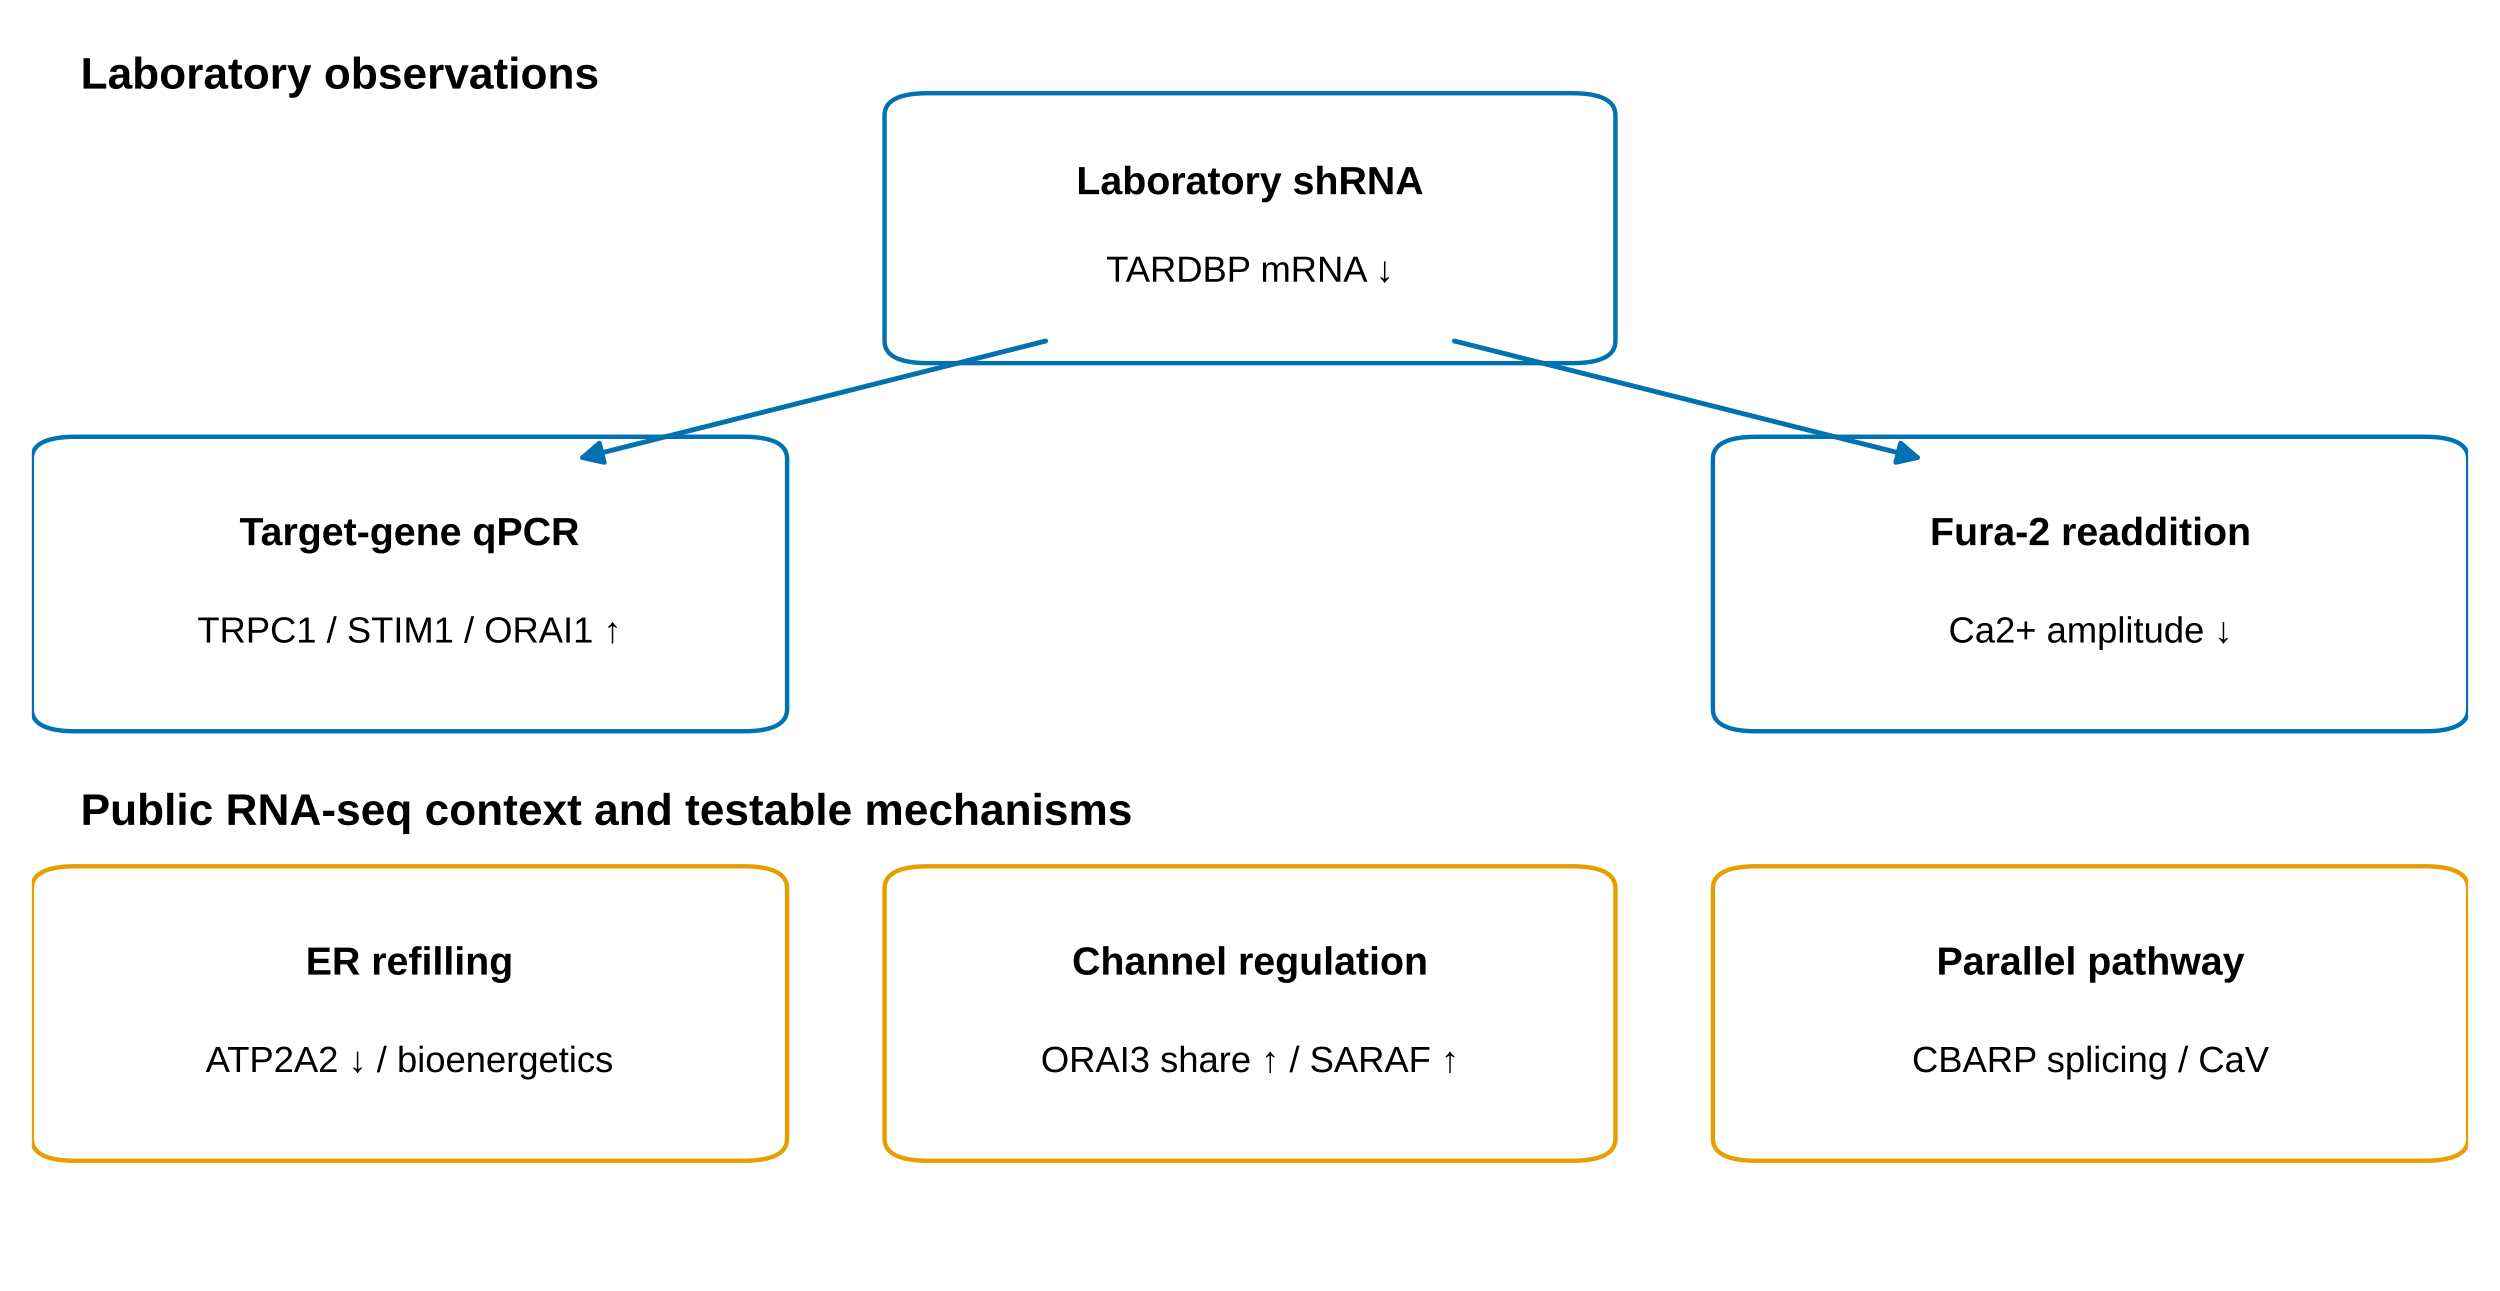
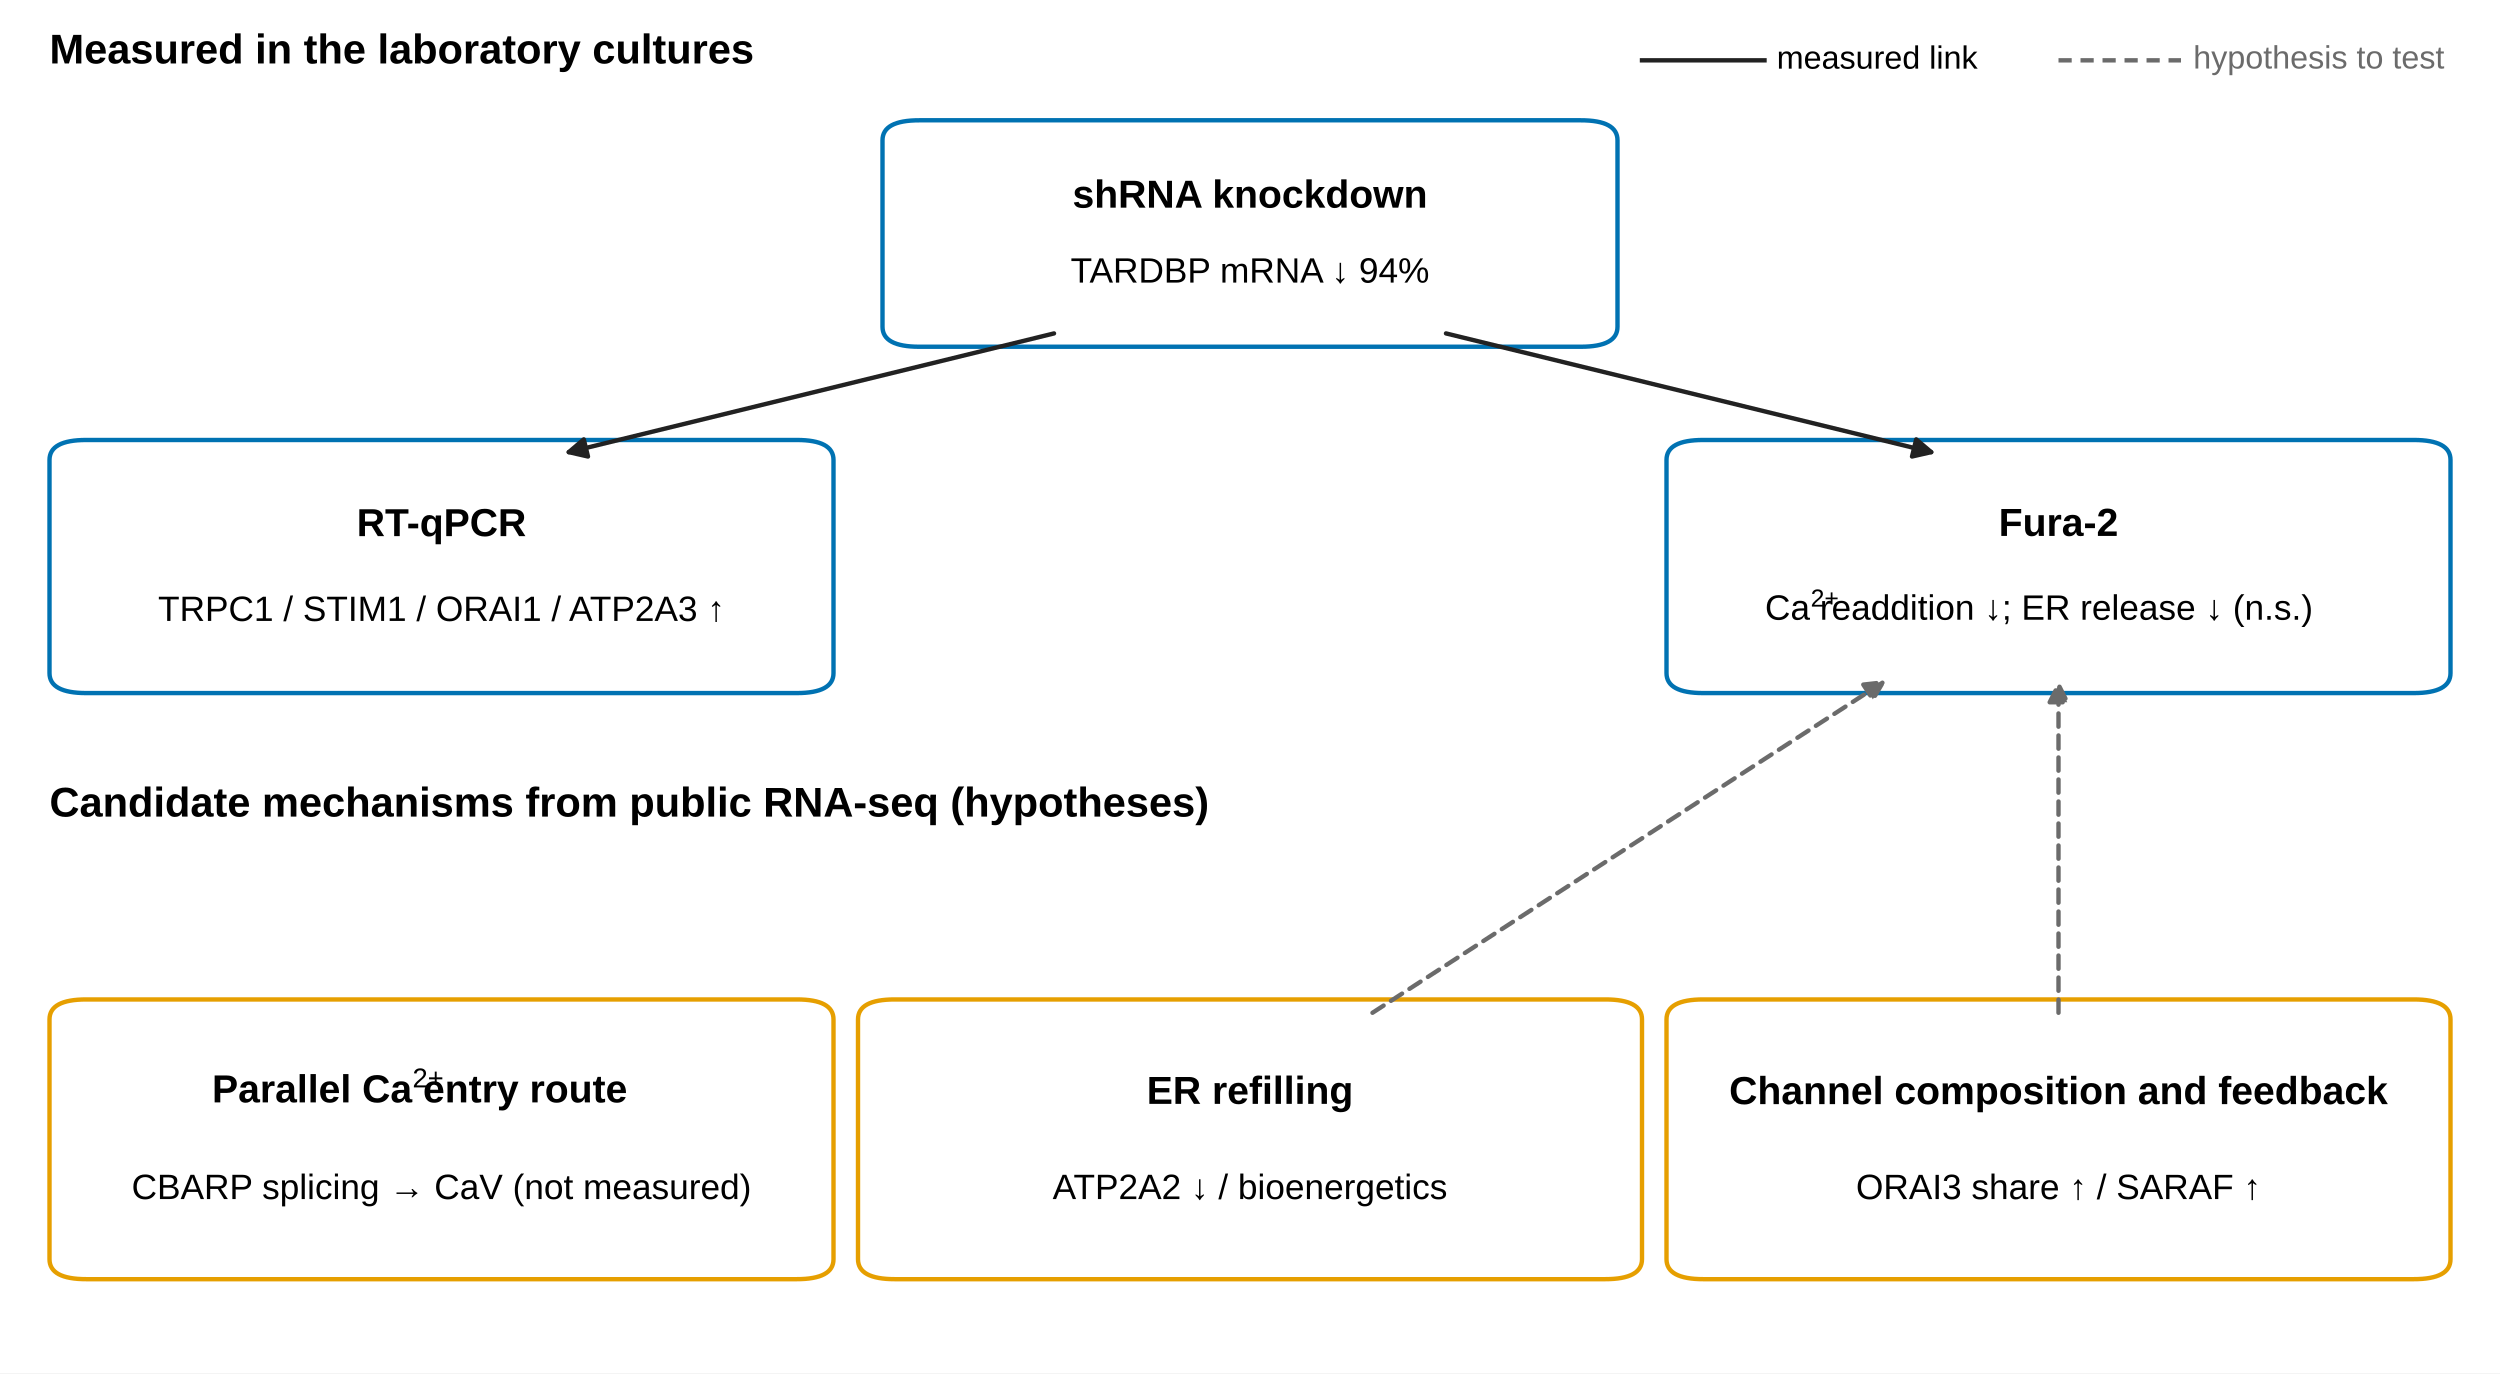
- <svg xmlns="http://www.w3.org/2000/svg" width="508.824pt" height="262.71pt" viewBox="0 0 508.824 262.71" version="1.1">
+ <svg xmlns="http://www.w3.org/2000/svg" width="511.2pt" height="280.8pt" viewBox="0 0 511.2 280.8" version="1.1">
  <defs>
    <style type="text/css">*{stroke-linejoin: round; stroke-linecap: butt}</style>
  </defs>
  <g id="figure_1">
    <g id="patch_1">
-       <path d="M 0 262.71 L 508.824 262.71 L 508.824 0 L 0 0 z " style="fill: #ffffff" />
+       <path d="M 0 280.8 L 511.2 280.8 L 511.2 0 L 0 0 z " style="fill: #ffffff" />
    </g>
    <g id="axes_1">
      <g id="patch_2">
-         <path d="M 188.958 73.912 L 319.866 73.912 Q 328.792 73.912 328.792 69.417 L 328.792 23.463 Q 328.792 18.968 319.866 18.968 L 188.958 18.968 Q 180.032 18.968 180.032 23.463 L 180.032 69.417 Q 180.032 73.912 188.958 73.912 z " clip-path="url(#pcd82ecb1a7)" style="fill: #ffffff; stroke: #0072b2; stroke-width: 0.9; stroke-linejoin: miter" />
+         <path d="M 187.968 70.902 L 323.232 70.902 Q 330.746 70.902 330.746 66.816 L 330.746 28.684 Q 330.746 24.598 323.232 24.598 L 187.968 24.598 Q 180.454 24.598 180.454 28.684 L 180.454 66.816 Q 180.454 70.902 187.968 70.902 z " clip-path="url(#pfa2219d7a5)" style="fill: #ffffff; stroke: #0072b2; stroke-width: 0.9; stroke-linejoin: miter" />
      </g>
      <g id="patch_3">
-         <path d="M 15.406 148.838 L 151.272 148.838 Q 160.198 148.838 160.198 144.342 L 160.198 93.393 Q 160.198 88.897 151.272 88.897 L 15.406 88.897 Q 6.48 88.897 6.48 93.393 L 6.48 144.342 Q 6.48 148.838 15.406 148.838 z " clip-path="url(#pcd82ecb1a7)" style="fill: #ffffff; stroke: #0072b2; stroke-width: 0.9; stroke-linejoin: miter" />
+         <path d="M 17.636 141.72 L 162.919 141.72 Q 170.434 141.72 170.434 137.634 L 170.434 94.054 Q 170.434 89.968 162.919 89.968 L 17.636 89.968 Q 10.122 89.968 10.122 94.054 L 10.122 137.634 Q 10.122 141.72 17.636 141.72 z " clip-path="url(#pfa2219d7a5)" style="fill: #ffffff; stroke: #0072b2; stroke-width: 0.9; stroke-linejoin: miter" />
      </g>
      <g id="patch_4">
-         <path d="M 357.552 148.838 L 493.418 148.838 Q 502.344 148.838 502.344 144.342 L 502.344 93.393 Q 502.344 88.897 493.418 88.897 L 357.552 88.897 Q 348.626 88.897 348.626 93.393 L 348.626 144.342 Q 348.626 148.838 357.552 148.838 z " clip-path="url(#pcd82ecb1a7)" style="fill: #ffffff; stroke: #0072b2; stroke-width: 0.9; stroke-linejoin: miter" />
+         <path d="M 348.281 141.72 L 493.564 141.72 Q 501.078 141.72 501.078 137.634 L 501.078 94.054 Q 501.078 89.968 493.564 89.968 L 348.281 89.968 Q 340.766 89.968 340.766 94.054 L 340.766 137.634 Q 340.766 141.72 348.281 141.72 z " clip-path="url(#pfa2219d7a5)" style="fill: #ffffff; stroke: #0072b2; stroke-width: 0.9; stroke-linejoin: miter" />
      </g>
      <g id="patch_5">
-         <path d="M 212.803 69.406 Q 165.155 81.405 118.592 93.132 " clip-path="url(#pcd82ecb1a7)" style="fill: none; stroke: #0072b2; stroke-linecap: round" />
-         <path d="M 122.959 94.094 L 118.592 93.132 L 121.982 90.215 z " clip-path="url(#pcd82ecb1a7)" style="fill: #0072b2; stroke: #0072b2; stroke-linecap: round" />
+         <path d="M 215.522 68.178 Q 165.424 80.435 116.304 92.453 " clip-path="url(#pfa2219d7a5)" style="fill: none; stroke: #222222; stroke-width: 0.9; stroke-linecap: round" />
+         <path d="M 120.229 93.346 L 116.304 92.453 L 119.373 89.849 z " clip-path="url(#pfa2219d7a5)" style="fill: #222222; stroke: #222222; stroke-width: 0.9; stroke-linecap: round" />
      </g>
      <g id="patch_6">
-         <path d="M 296.021 69.406 Q 343.669 81.405 390.232 93.132 " clip-path="url(#pcd82ecb1a7)" style="fill: none; stroke: #0072b2; stroke-linecap: round" />
-         <path d="M 386.842 90.215 L 390.232 93.132 L 385.865 94.094 z " clip-path="url(#pcd82ecb1a7)" style="fill: #0072b2; stroke: #0072b2; stroke-linecap: round" />
+         <path d="M 295.678 68.178 Q 345.776 80.435 394.896 92.453 " clip-path="url(#pfa2219d7a5)" style="fill: none; stroke: #222222; stroke-width: 0.9; stroke-linecap: round" />
+         <path d="M 391.827 89.849 L 394.896 92.453 L 390.971 93.346 z " clip-path="url(#pfa2219d7a5)" style="fill: #222222; stroke: #222222; stroke-width: 0.9; stroke-linecap: round" />
      </g>
      <g id="patch_7">
-         <path d="M 15.406 236.25 L 151.272 236.25 Q 160.198 236.25 160.198 231.755 L 160.198 180.805 Q 160.198 176.31 151.272 176.31 L 15.406 176.31 Q 6.48 176.31 6.48 180.805 L 6.48 231.755 Q 6.48 236.25 15.406 236.25 z " clip-path="url(#pcd82ecb1a7)" style="fill: #ffffff; stroke: #e69f00; stroke-width: 0.9; stroke-linejoin: miter" />
+         <path d="M 17.636 261.565 L 162.919 261.565 Q 170.434 261.565 170.434 257.48 L 170.434 208.452 Q 170.434 204.366 162.919 204.366 L 17.636 204.366 Q 10.122 204.366 10.122 208.452 L 10.122 257.48 Q 10.122 261.565 17.636 261.565 z " clip-path="url(#pfa2219d7a5)" style="fill: #ffffff; stroke: #e69f00; stroke-width: 0.9; stroke-linejoin: miter" />
      </g>
      <g id="patch_8">
-         <path d="M 188.958 236.25 L 319.866 236.25 Q 328.792 236.25 328.792 231.755 L 328.792 180.805 Q 328.792 176.31 319.866 176.31 L 188.958 176.31 Q 180.032 176.31 180.032 180.805 L 180.032 231.755 Q 180.032 236.25 188.958 236.25 z " clip-path="url(#pcd82ecb1a7)" style="fill: #ffffff; stroke: #e69f00; stroke-width: 0.9; stroke-linejoin: miter" />
+         <path d="M 182.958 261.565 L 328.242 261.565 Q 335.756 261.565 335.756 257.48 L 335.756 208.452 Q 335.756 204.366 328.242 204.366 L 182.958 204.366 Q 175.444 204.366 175.444 208.452 L 175.444 257.48 Q 175.444 261.565 182.958 261.565 z " clip-path="url(#pfa2219d7a5)" style="fill: #ffffff; stroke: #e69f00; stroke-width: 0.9; stroke-linejoin: miter" />
      </g>
      <g id="patch_9">
-         <path d="M 357.552 236.25 L 493.418 236.25 Q 502.344 236.25 502.344 231.755 L 502.344 180.805 Q 502.344 176.31 493.418 176.31 L 357.552 176.31 Q 348.626 176.31 348.626 180.805 L 348.626 231.755 Q 348.626 236.25 357.552 236.25 z " clip-path="url(#pcd82ecb1a7)" style="fill: #ffffff; stroke: #e69f00; stroke-width: 0.9; stroke-linejoin: miter" />
+         <path d="M 348.281 261.565 L 493.564 261.565 Q 501.078 261.565 501.078 257.48 L 501.078 208.452 Q 501.078 204.366 493.564 204.366 L 348.281 204.366 Q 340.766 204.366 340.766 208.452 L 340.766 257.48 Q 340.766 261.565 348.281 261.565 z " clip-path="url(#pfa2219d7a5)" style="fill: #ffffff; stroke: #e69f00; stroke-width: 0.9; stroke-linejoin: miter" />
+       </g>
+       <g id="patch_10">
+         <path d="M 280.649 207.09 Q 333.251 173.043 385.009 139.543 " clip-path="url(#pfa2219d7a5)" style="fill: none; stroke-dasharray: 2.7,1.8; stroke-dashoffset: 0; stroke: #6b6b6b; stroke-width: 0.9; stroke-linecap: round" />
+         <path d="M 381.009 139.988 L 385.009 139.543 L 382.965 143.01 z " clip-path="url(#pfa2219d7a5)" style="fill: #6b6b6b; stroke-dasharray: 2.7,1.8; stroke-dashoffset: 0; stroke: #6b6b6b; stroke-width: 0.9; stroke-linecap: round" />
+       </g>
+       <g id="patch_11">
+         <path d="M 420.922 207.09 Q 420.922 173.043 420.922 140.002 " clip-path="url(#pfa2219d7a5)" style="fill: none; stroke-dasharray: 2.7,1.8; stroke-dashoffset: 0; stroke: #6b6b6b; stroke-width: 0.9; stroke-linecap: round" />
+         <path d="M 419.122 143.602 L 420.922 140.002 L 422.722 143.602 z " clip-path="url(#pfa2219d7a5)" style="fill: #6b6b6b; stroke-dasharray: 2.7,1.8; stroke-dashoffset: 0; stroke: #6b6b6b; stroke-width: 0.9; stroke-linecap: round" />
+       </g>
+       <g id="line2d_1">
+         <path d="M 335.756 12.341 L 360.805 12.341 " clip-path="url(#pfa2219d7a5)" style="fill: none; stroke: #222222; stroke-width: 0.9; stroke-linecap: square" />
+       </g>
+       <g id="line2d_2">
+         <path d="M 420.922 12.341 L 445.971 12.341 " clip-path="url(#pfa2219d7a5)" style="fill: none; stroke-dasharray: 2.7,1.8; stroke-dashoffset: 0; stroke: #6b6b6b; stroke-width: 0.9" />
      </g>
      <g id="text_1">
-         <text style="font-weight: 700; font-size: 9px; font-family: 'Arial'; text-anchor: start" x="16.397" y="18.027" transform="rotate(-0 16.39728 18.02725)">Laboratory observations</text>
+         <text style="font: 700 8.5px 'Arial'; text-anchor: start" x="10.122" y="12.978" transform="rotate(-0 10.12176 12.97778)">Measured in the laboratory cultures</text>
      </g>
      <g id="text_2">
-         <text style="font-weight: 700; font-size: 8px; font-family: 'Arial'; text-anchor: middle" x="254.412" y="39.519" transform="rotate(-0 254.412 39.51923)">Laboratory shRNA</text>
+         <text style="font: 700 8px 'Arial'; text-anchor: middle" x="255.6" y="42.47" transform="rotate(-0 255.6 42.46964)">shRNA knockdown</text>
      </g>
      <g id="text_3">
-         <text style="font-size: 7.4px; font-family: 'Arial'; text-anchor: middle" x="254.412" y="57.346" transform="rotate(-0 254.412 57.34604)">TARDBP mRNA ↓</text>
+         <text style="font: 7.2px 'Arial'; text-anchor: middle" x="255.6" y="57.788" transform="rotate(-0 255.6 57.78769)">TARDBP mRNA ↓ 94%</text>
      </g>
      <g id="text_4">
-         <text style="font-weight: 700; font-size: 8px; font-family: 'Arial'; text-anchor: middle" x="83.339" y="110.948" transform="rotate(-0 83.33892 110.9477)">Target-gene qPCR</text>
+         <text style="font: 700 8px 'Arial'; text-anchor: middle" x="90.278" y="109.632" transform="rotate(-0 90.27792 109.6318)">RT-qPCR</text>
      </g>
      <g id="text_5">
-         <text style="font-size: 7.4px; font-family: 'Arial'; text-anchor: middle" x="83.339" y="130.775" transform="rotate(-0 83.33892 130.7746)">TRPC1 / STIM1 / ORAI1 ↑</text>
+         <text style="font: 7.2px 'Arial'; text-anchor: middle" x="90.278" y="126.973" transform="rotate(-0 90.27792 126.9734)">TRPC1 / STIM1 / ORAI1 / ATP2A3 ↑</text>
      </g>
      <g id="text_6">
-         <text style="font-weight: 700; font-size: 8px; font-family: 'Arial'; text-anchor: middle" x="425.485" y="110.948" transform="rotate(-0 425.4851 110.9478)">Fura-2 readdition</text>
+         <text style="font: 700 8px 'Arial'; text-anchor: middle" x="420.922" y="109.583" transform="rotate(-0 420.9221 109.5831)">Fura-2</text>
      </g>
      <g id="text_7">
-         <text style="font-size: 7.4px; font-family: 'Arial'; text-anchor: middle" x="425.485" y="130.773" transform="rotate(-0 425.4851 130.7725)">Ca2+ amplitude ↓</text>
+         <g transform="translate(360.9101 127.5168)">
+           <text>
+             <tspan style="font: 7.2px 'Arial'" x="0 5.236 17.29 19.304 21.718 25.751 29.783 33.815 37.847 39.458 41.472 43.083 47.115 51.147 53.161 56.786 58.8 60.815 65.65 70.886 72.9 75.315 79.347 80.957 84.99 89.022 92.647 96.679 98.693 102.318 104.332 106.747 110.779 112.793 116.418 118.432" y="-0.798">Ca readdition ↓; ER release ↓ (n.s.)</tspan>
+             <tspan style="font: 5.04px 'Arial'" x="9.335 13.146" y="-3.478">2+</tspan>
+           </text>
+         </g>
      </g>
      <g id="text_8">
-         <text style="font-weight: 700; font-size: 9px; font-family: 'Arial'; text-anchor: start" x="16.397" y="167.877" transform="rotate(-0 16.39728 167.8772)">Public RNA-seq context and testable mechanisms</text>
+         <text style="font: 700 8.5px 'Arial'; text-anchor: start" x="10.122" y="166.974" transform="rotate(-0 10.12176 166.9738)">Candidate mechanisms from public RNA-seq (hypotheses)</text>
      </g>
      <g id="text_9">
-         <text style="font-weight: 700; font-size: 8px; font-family: 'Arial'; text-anchor: middle" x="83.339" y="198.36" transform="rotate(-0 83.33892 198.3602)">ER refilling</text>
+         <g transform="translate(43.35792 226.3305)">
+           <text>
+             <tspan style="font: 700 8px 'Arial'" x="0 5.336 9.785 12.898 17.348 19.57 21.793 26.242 28.465 30.688 36.465 49.776 51.999 56.448 61.335 63.999 67.112 71.561 73.784 76.897 81.784 86.671 89.335" y="-0.913">Parallel Ca entry route</tspan>
+             <tspan style="font: 5.6px 'Arial'" x="40.991 45.196" y="-3.975">2+</tspan>
+           </text>
+         </g>
      </g>
      <g id="text_10">
-         <text style="font-size: 7.4px; font-family: 'Arial'; text-anchor: middle" x="83.339" y="218.185" transform="rotate(-0 83.33892 218.185)">ATP2A2 ↓ / bioenergetics</text>
+         <text style="font: 7.2px 'Arial'; text-anchor: middle" x="90.278" y="245.179" transform="rotate(-0 90.27792 245.179)">CBARP splicing → CaV (not measured)</text>
      </g>
      <g id="text_11">
-         <text style="font-weight: 700; font-size: 8px; font-family: 'Arial'; text-anchor: middle" x="254.412" y="198.36" transform="rotate(-0 254.412 198.3602)">Channel regulation</text>
+         <text style="font: 700 8px 'Arial'; text-anchor: middle" x="255.6" y="225.72" transform="rotate(-0 255.6 225.7205)">ER refilling</text>
      </g>
      <g id="text_12">
-         <text style="font-size: 7.4px; font-family: 'Arial'; text-anchor: middle" x="254.412" y="218.187" transform="rotate(-0 254.412 218.1871)">ORAI3 share ↑ / SARAF ↑</text>
+         <text style="font: 7.2px 'Arial'; text-anchor: middle" x="255.6" y="245.179" transform="rotate(-0 255.6 245.179)">ATP2A2 ↓ / bioenergetics</text>
      </g>
      <g id="text_13">
-         <text style="font-weight: 700; font-size: 8px; font-family: 'Arial'; text-anchor: middle" x="425.485" y="198.36" transform="rotate(-0 425.4851 198.3602)">Parallel pathway</text>
+         <text style="font: 700 8px 'Arial'; text-anchor: middle" x="420.922" y="225.773" transform="rotate(-0 420.9221 225.773)">Channel composition and feedback</text>
      </g>
      <g id="text_14">
-         <text style="font-size: 7.4px; font-family: 'Arial'; text-anchor: middle" x="425.485" y="218.185" transform="rotate(-0 425.4851 218.185)">CBARP splicing / CaV</text>
+         <text style="font: 7.2px 'Arial'; text-anchor: middle" x="420.922" y="245.185" transform="rotate(-0 420.9221 245.1846)">ORAI3 share ↑ / SARAF ↑</text>
+       </g>
+       <g id="text_15">
+         <text style="font: 6.6px 'Arial'; text-anchor: start" x="363.31" y="14.047" transform="rotate(-0 363.3098 14.04736)">measured link</text>
+       </g>
+       <g id="text_16">
+         <text style="fill: #6b6b6b; font: 6.6px 'Arial'; text-anchor: start" x="448.476" y="14.009" transform="rotate(-0 448.4758 14.00869)">hypothesis to test</text>
      </g>
    </g>
  </g>
  <defs>
-     <clipPath id="pcd82ecb1a7">
-       <rect x="6.48" y="6.48" width="495.864" height="249.75" />
+     <clipPath id="pfa2219d7a5">
+       <rect x="5.112" y="2.808" width="500.976" height="272.376" />
    </clipPath>
  </defs>
</svg>
